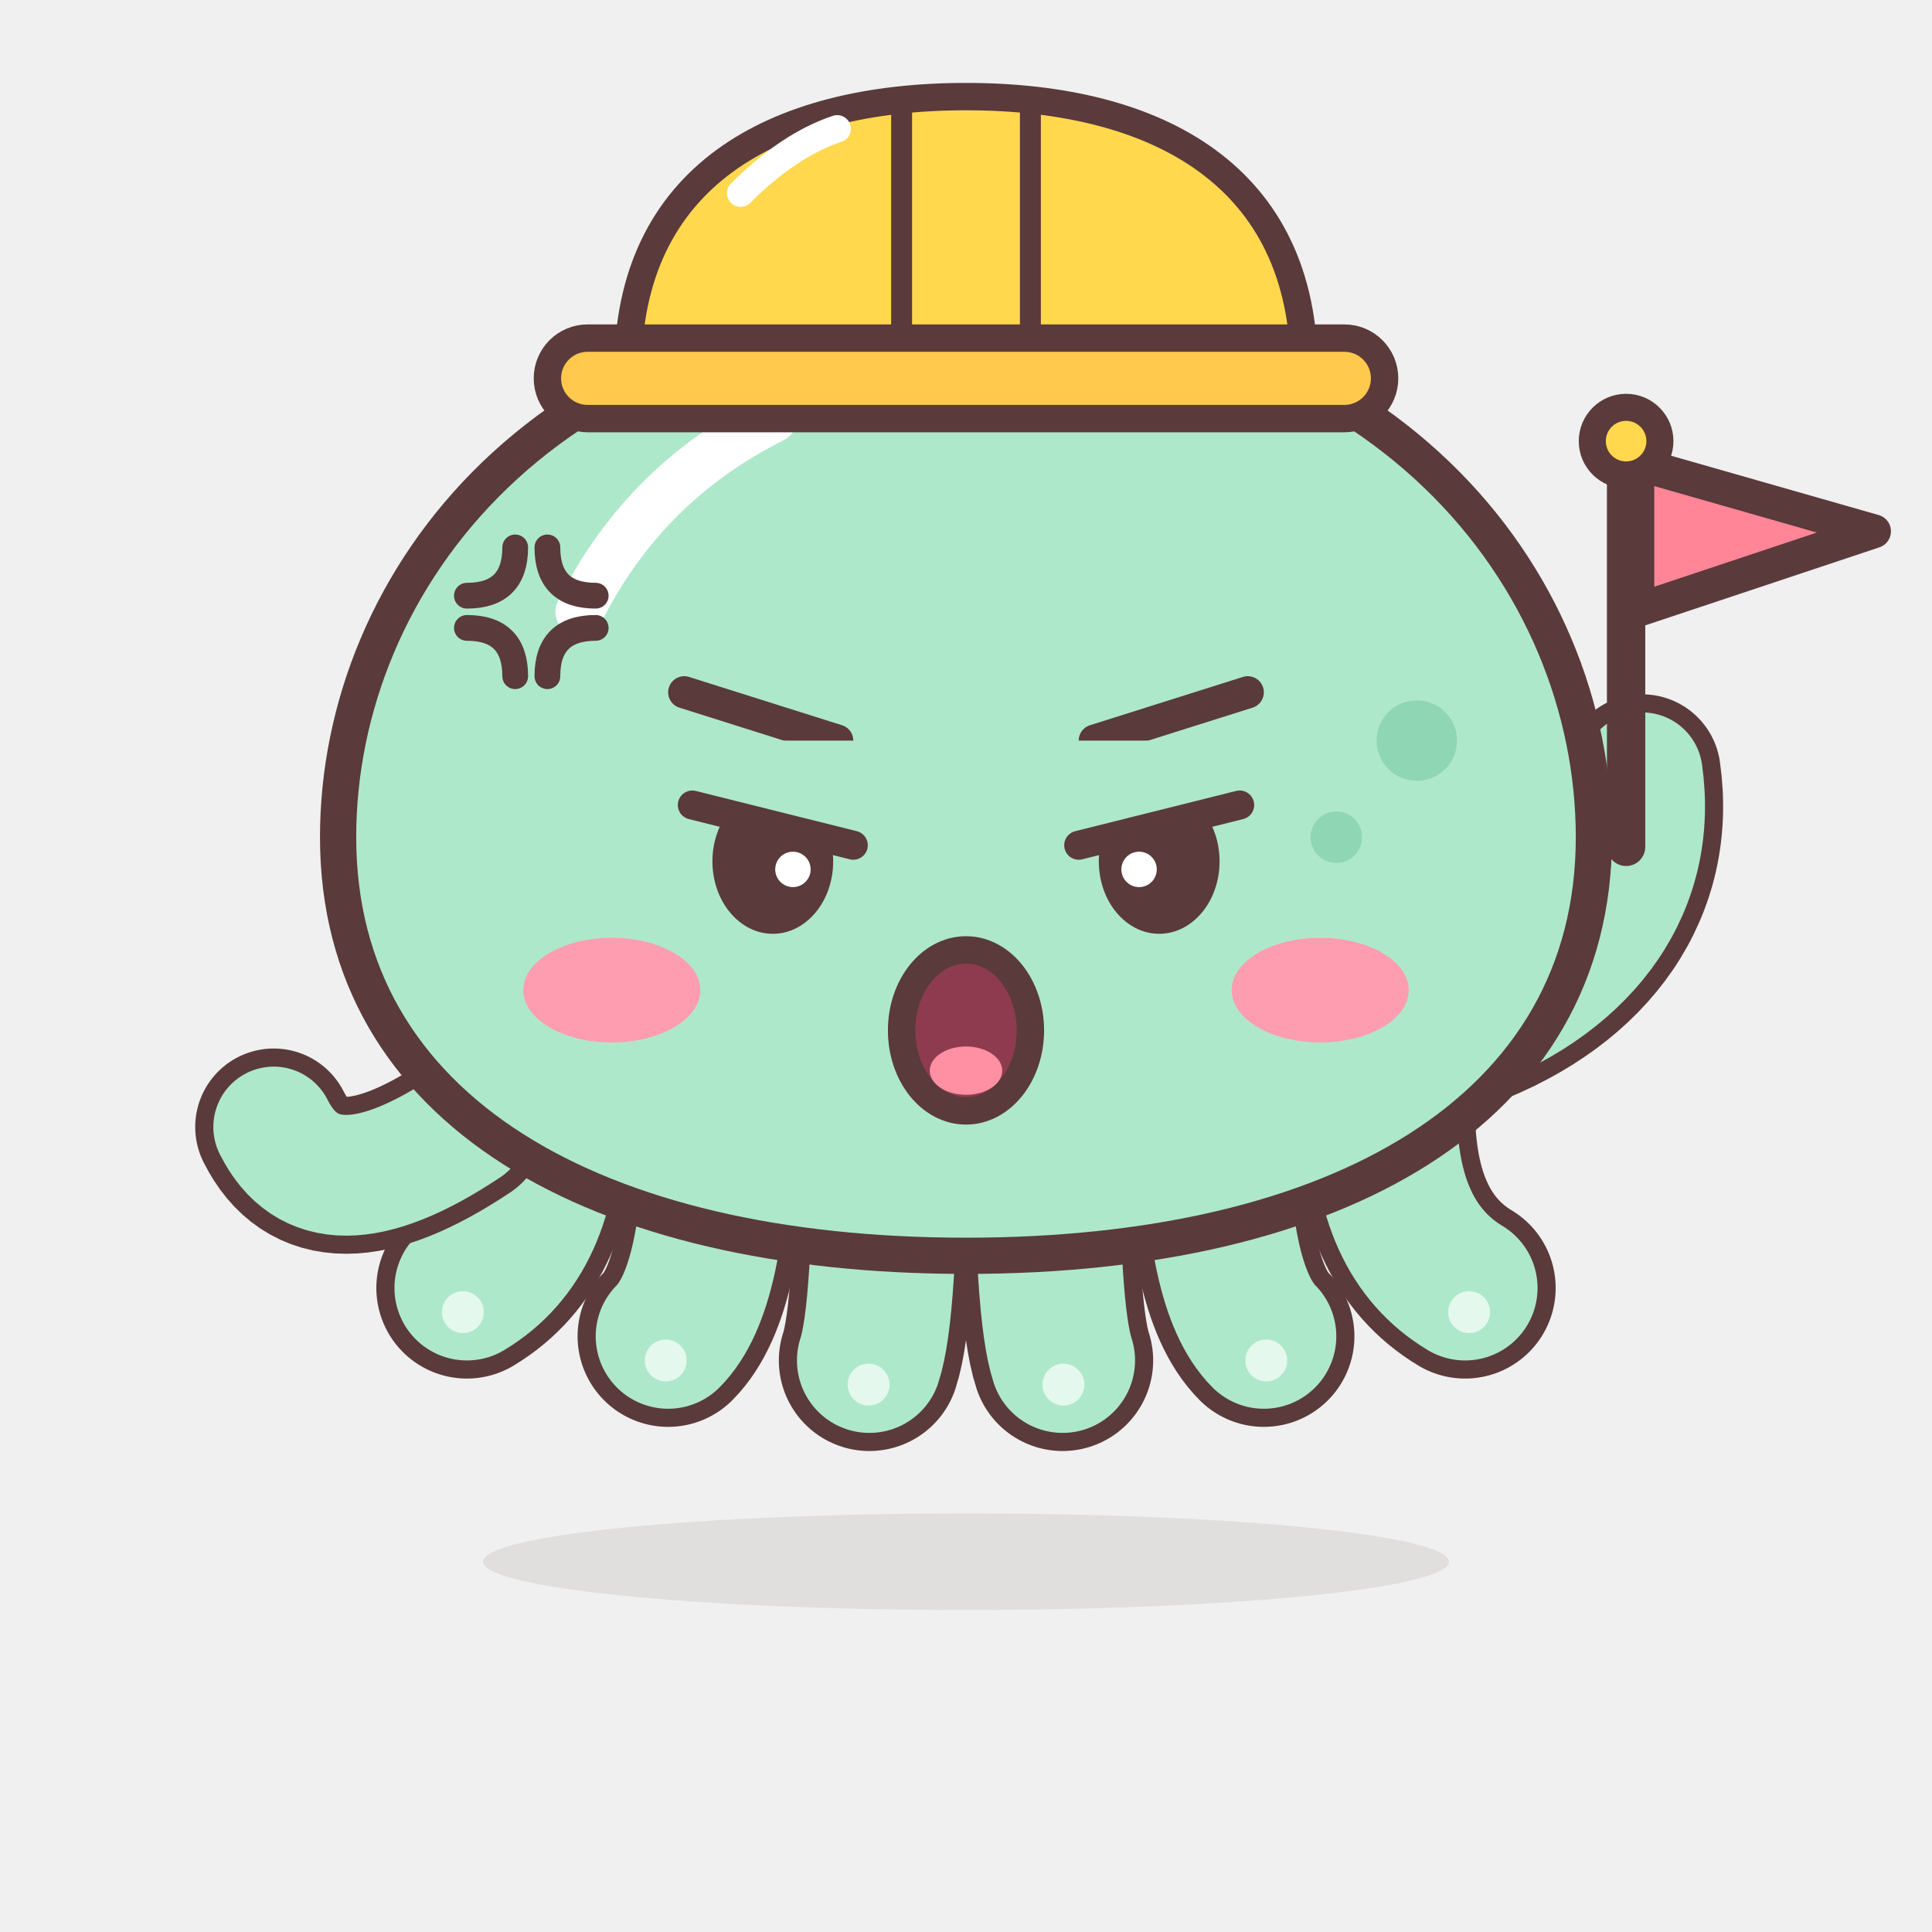
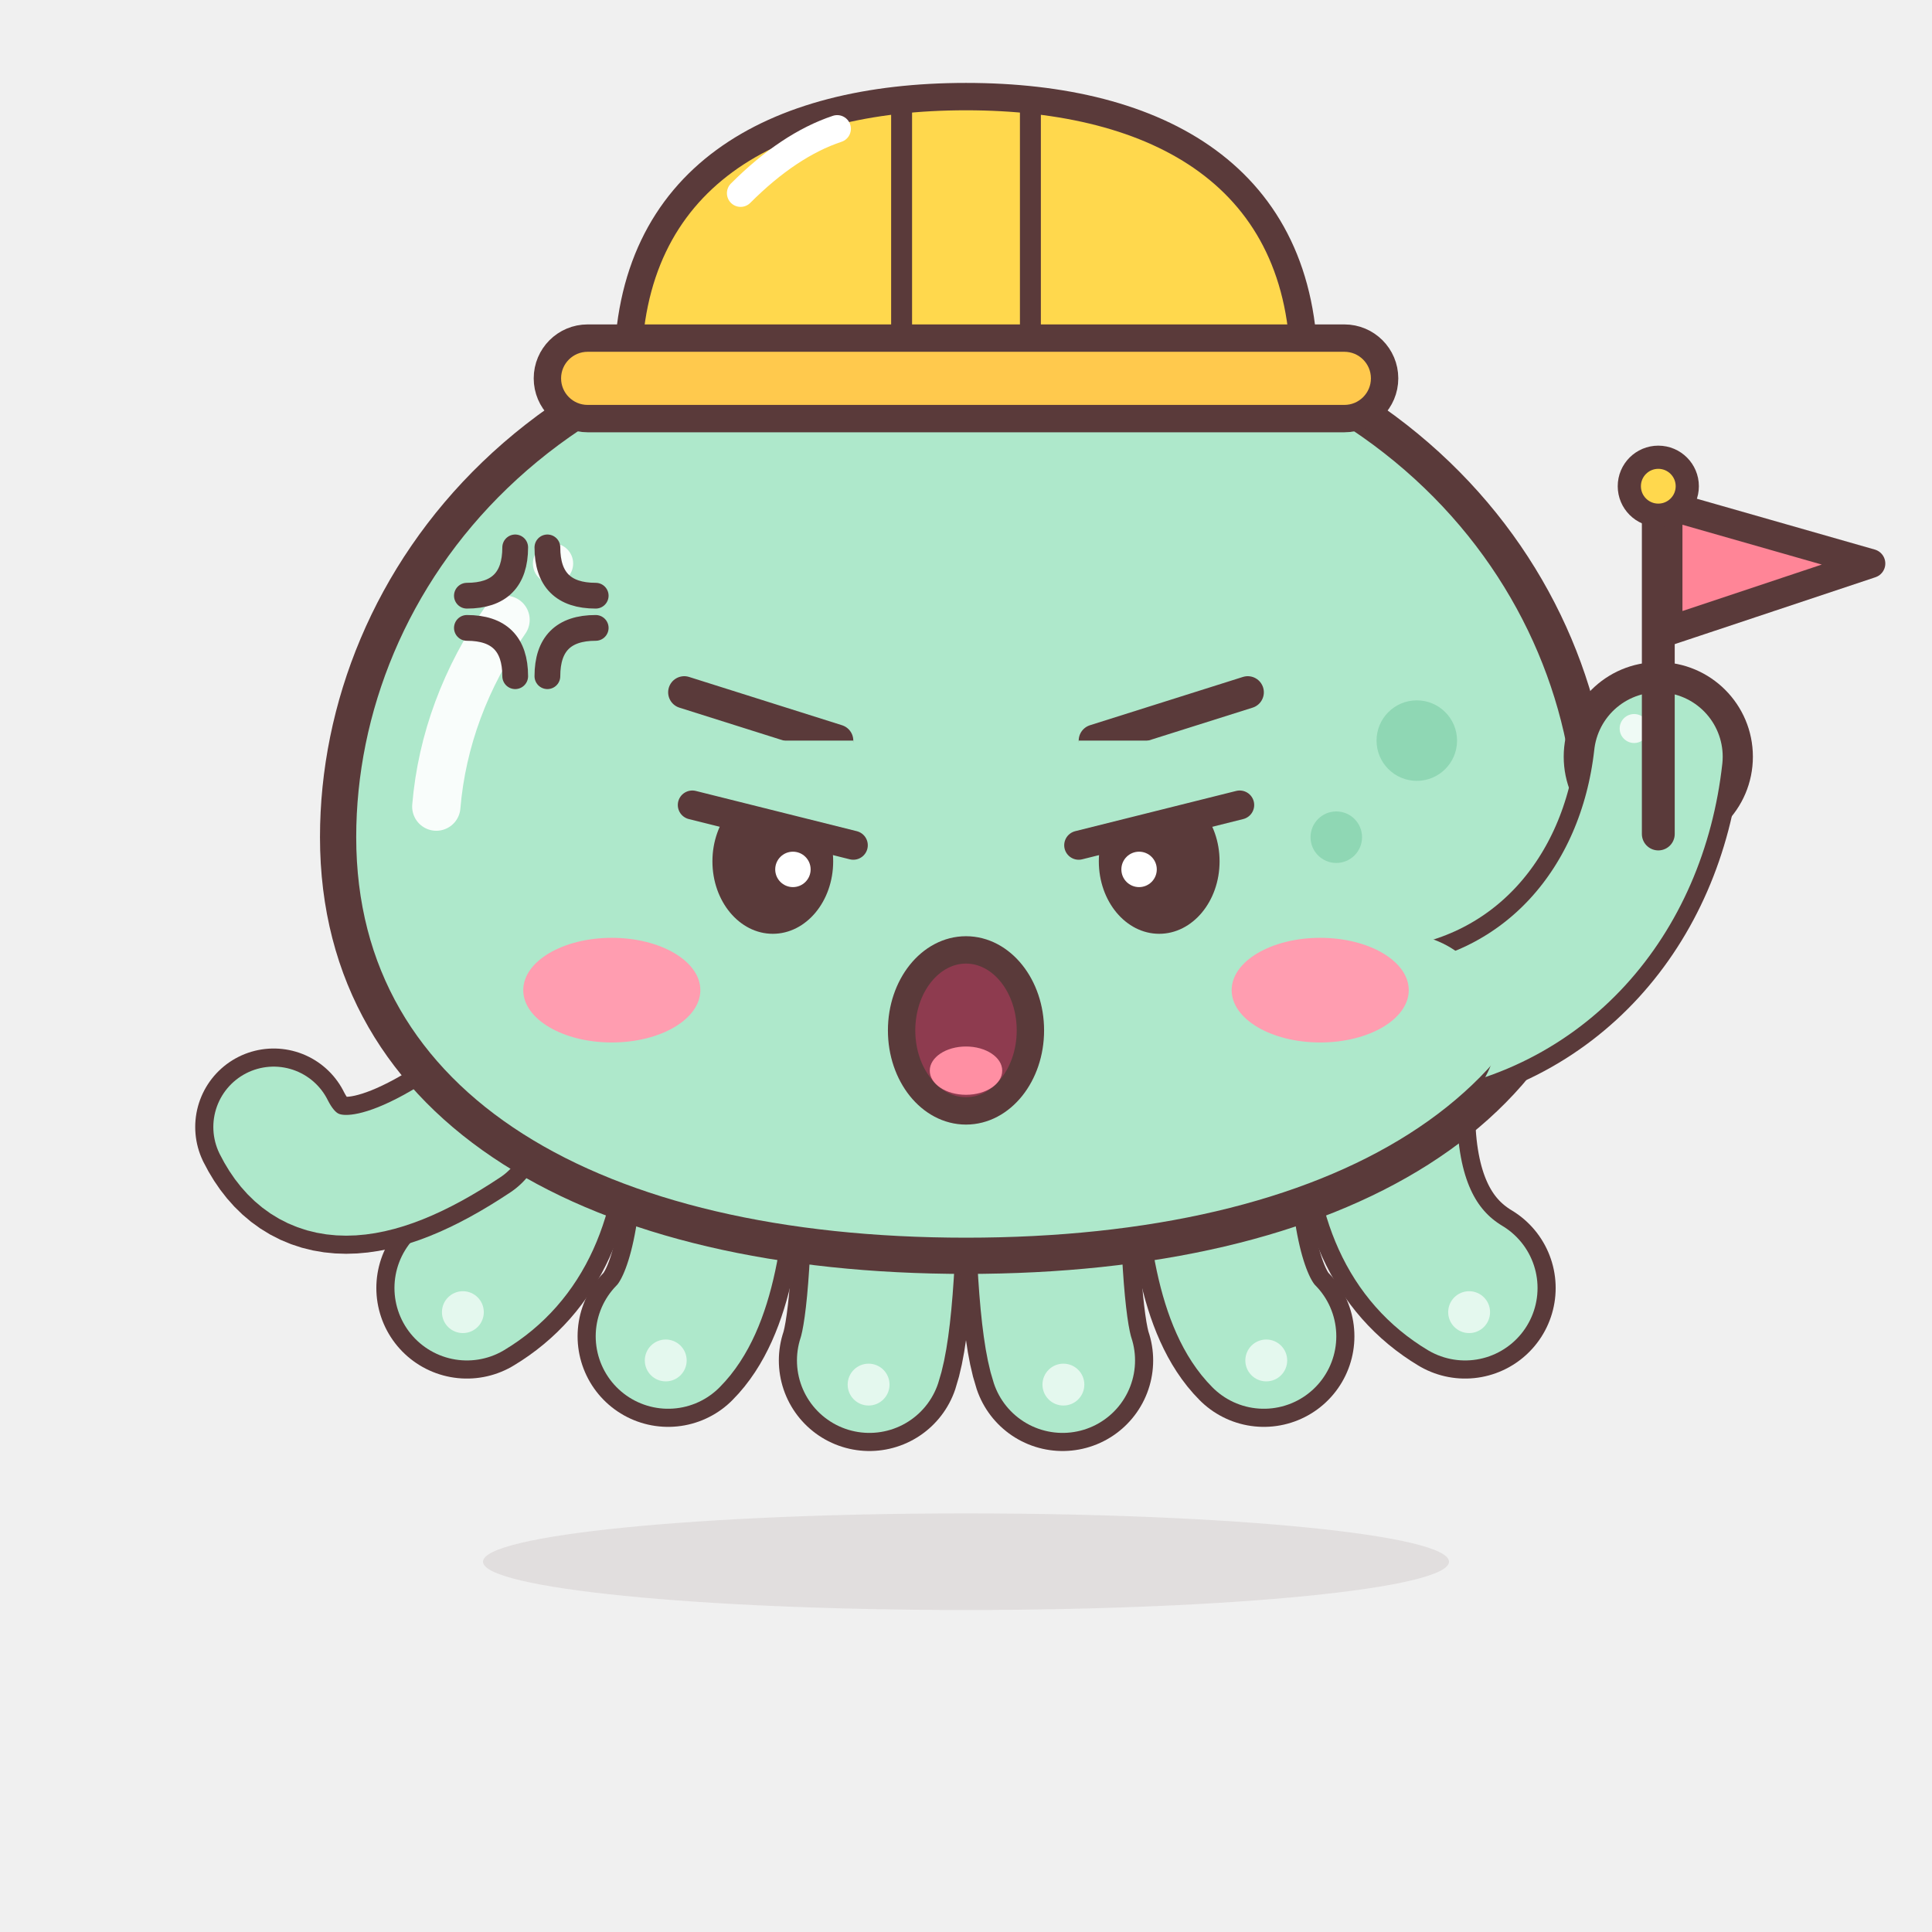
<svg xmlns="http://www.w3.org/2000/svg" viewBox="0 0 240 240" width="240" height="240">
+   <defs>
+     <clipPath id="ESTJ-head">
+       <path d="M120 38 C 172 38, 198 72, 198 104 C 198 138, 166 156, 120 156 C 74 156, 42 138, 42 104 C 42 72, 68 38, 120 38 Z" />
+     </clipPath>
+   </defs>
  <ellipse cx="120" cy="194" rx="60" ry="6" fill="#5A3A3A" opacity="0.10" />
  <g fill="none" stroke-linecap="round" stroke-linejoin="round">
    <g stroke="#5A3A3A" stroke-width="22.5">
      <path d="M68 138 Q 68 154, 58 160" />
      <path d="M89 138 Q 89 160, 83 166" />
      <path d="M110 138 Q 110 163, 108 169" />
      <path d="M130 138 Q 130 163, 132 169" />
      <path d="M151 138 Q 151 160, 157 166" />
      <path d="M172 138 Q 172 154, 182 160" />
    </g>
    <g stroke="#AEE8CB" stroke-width="18">
      <path d="M68 138 Q 68 154, 58 160" />
      <path d="M89 138 Q 89 160, 83 166" />
      <path d="M110 138 Q 110 163, 108 169" />
      <path d="M130 138 Q 130 163, 132 169" />
      <path d="M151 138 Q 151 160, 157 166" />
      <path d="M172 138 Q 172 154, 182 160" />
    </g>
  </g>
  <g fill="none" stroke-linecap="round" stroke-linejoin="round">
    <g stroke="#5A3A3A" stroke-width="19.5">
      <path d="M58 140 C 46 148, 38 148, 34 140" />
-       <path d="M182 128 C 198 122, 206 110, 204 96" />
    </g>
    <g stroke="#AEE8CB" stroke-width="15">
      <path d="M58 140 C 46 148, 38 148, 34 140" />
-       <path d="M182 128 C 198 122, 206 110, 204 96" />
    </g>
  </g>
  <g fill="#E4F8EE">
    <circle cx="57.5" cy="163" r="2.6" />
    <circle cx="82.7" cy="169" r="2.6" />
    <circle cx="107.9" cy="172" r="2.6" />
    <circle cx="132.1" cy="172" r="2.6" />
    <circle cx="157.3" cy="169" r="2.6" />
    <circle cx="182.5" cy="163" r="2.6" />
  </g>
  <path d="M120 38 C 172 38, 198 72, 198 104 C 198 138, 166 156, 120 156 C 74 156, 42 138, 42 104 C 42 72, 68 38, 120 38 Z" fill="#AEE8CB" stroke="#5A3A3A" stroke-width="4.5" />
  <g fill="#8FD7B4">
    <circle cx="176" cy="92" r="5" />
    <circle cx="166" cy="104" r="3.2" />
  </g>
-   <path d="M72 76 Q 80 60, 96 52" fill="none" stroke="#FFFFFF" stroke-width="6" stroke-linecap="round" />
+   <path d="M54.2 100.2 A 66 54 0 0 1 62.8 77.0" fill="none" stroke="#FFFFFF" stroke-width="6" stroke-linecap="round" opacity="0.92" />
+   <circle cx="68.7" cy="70.0" r="2.5" fill="#FFFFFF" opacity="0.92" />
  <path d="M78 46 C 78 22, 96 12, 120 12 C 144 12, 162 22, 162 46 Z" fill="#FFD84D" stroke="#5A3A3A" stroke-width="3.4" stroke-linejoin="round" />
  <rect x="68" y="42" width="104" height="10" rx="5" fill="#FFC94D" stroke="#5A3A3A" stroke-width="3.4" />
  <path d="M112 13 L 112 42 M128 13 L 128 42" stroke="#5A3A3A" stroke-width="2.6" />
  <path d="M92 24 Q 98 18, 104 16" stroke="#FFFFFF" stroke-width="3.4" fill="none" stroke-linecap="round" />
  <ellipse cx="76" cy="123" rx="11" ry="6.5" fill="#FF9DB0" />
  <ellipse cx="164" cy="123" rx="11" ry="6.5" fill="#FF9DB0" />
  <path d="M85 86 L 104 92" fill="none" stroke="#5A3A3A" stroke-width="4" stroke-linecap="round" stroke-linejoin="round" />
  <path d="M155 86 L 136 92" fill="none" stroke="#5A3A3A" stroke-width="4" stroke-linecap="round" stroke-linejoin="round" />
  <ellipse cx="96" cy="107" rx="7.5" ry="9" fill="#5A3A3A" />
  <path d="M86 92 L 86 100 L 106 105 L 106 92 Z" fill="#AEE8CB" />
  <path d="M86 100 L 106 105" fill="none" stroke="#5A3A3A" stroke-width="3.6" stroke-linecap="round" stroke-linejoin="round" />
  <circle cx="98.5" cy="108" r="2.2" fill="#FFFFFF" />
  <ellipse cx="144" cy="107" rx="7.5" ry="9" fill="#5A3A3A" />
  <path d="M154 92 L 154 100 L 134 105 L 134 92 Z" fill="#AEE8CB" />
  <path d="M154 100 L 134 105" fill="none" stroke="#5A3A3A" stroke-width="3.6" stroke-linecap="round" stroke-linejoin="round" />
  <circle cx="141.5" cy="108" r="2.2" fill="#FFFFFF" />
  <ellipse cx="120" cy="128" rx="8" ry="10" fill="#8E3B4F" stroke="#5A3A3A" stroke-width="3.4" />
  <ellipse cx="120" cy="133" rx="4.5" ry="3" fill="#FF8FA3" />
  <path d="M64 68 Q 64 74, 58 74" fill="none" stroke="#5A3A3A" stroke-width="3.2" stroke-linecap="round" stroke-linejoin="round" />
  <path d="M68 68 Q 68 74, 74 74" fill="none" stroke="#5A3A3A" stroke-width="3.2" stroke-linecap="round" stroke-linejoin="round" />
  <path d="M64 84 Q 64 78, 58 78" fill="none" stroke="#5A3A3A" stroke-width="3.2" stroke-linecap="round" stroke-linejoin="round" />
  <path d="M68 84 Q 68 78, 74 78" fill="none" stroke="#5A3A3A" stroke-width="3.2" stroke-linecap="round" stroke-linejoin="round" />
-   <g transform="translate(202 80) scale(1.4) translate(-202 -80)">
-     <path d="M202 98 L 202 64" fill="none" stroke="#5A3A3A" stroke-width="3.4" stroke-linecap="round" stroke-linejoin="round" />
-     <path d="M203 64 L 224 70 L 203 77 Z" fill="#FF8597" stroke="#5A3A3A" stroke-width="3" stroke-linejoin="round" />
-     <circle cx="202" cy="62" r="3" fill="#FFD84D" stroke="#5A3A3A" stroke-width="2.4" />
+   <mask id="ESTJ-arms" maskUnits="userSpaceOnUse" x="0" y="0" width="240" height="240">
+     <rect width="240" height="240" fill="#fff" />
+     <circle cx="174.0" cy="128.0" r="12" fill="#000" />
+   </mask>
+   <g mask="url(#ESTJ-arms)">
+     <g stroke="#5A3A3A" stroke-width="20.5" fill="none" stroke-linecap="round">
+       <path d="M174 128 C 192 126, 204 112, 206 94" />
+     </g>
+     <circle cx="206.0" cy="94.0" r="11.75" fill="#5A3A3A" />
+     <g stroke="#AEE8CB" stroke-width="16" fill="none" stroke-linecap="round">
+       <path d="M174 128 C 192 126, 204 112, 206 94" />
+     </g>
+     <circle cx="206.0" cy="94.0" r="7.25" fill="#AEE8CB" />
+     <circle cx="203.0" cy="90.5" r="1.8" fill="#FFFFFF" opacity="0.8" />
+   </g>
+   <g transform="translate(206 82) scale(1.2) translate(-206 -82)">
+     <path d="M206 100 L 206 66" fill="none" stroke="#5A3A3A" stroke-width="3.4" stroke-linecap="round" stroke-linejoin="round" />
+     <path d="M207 66 L 228 72 L 207 79 Z" fill="#FF8597" stroke="#5A3A3A" stroke-width="3" stroke-linejoin="round" />
+     <circle cx="206" cy="64" r="3" fill="#FFD84D" stroke="#5A3A3A" stroke-width="2.4" />
  </g>
</svg>
